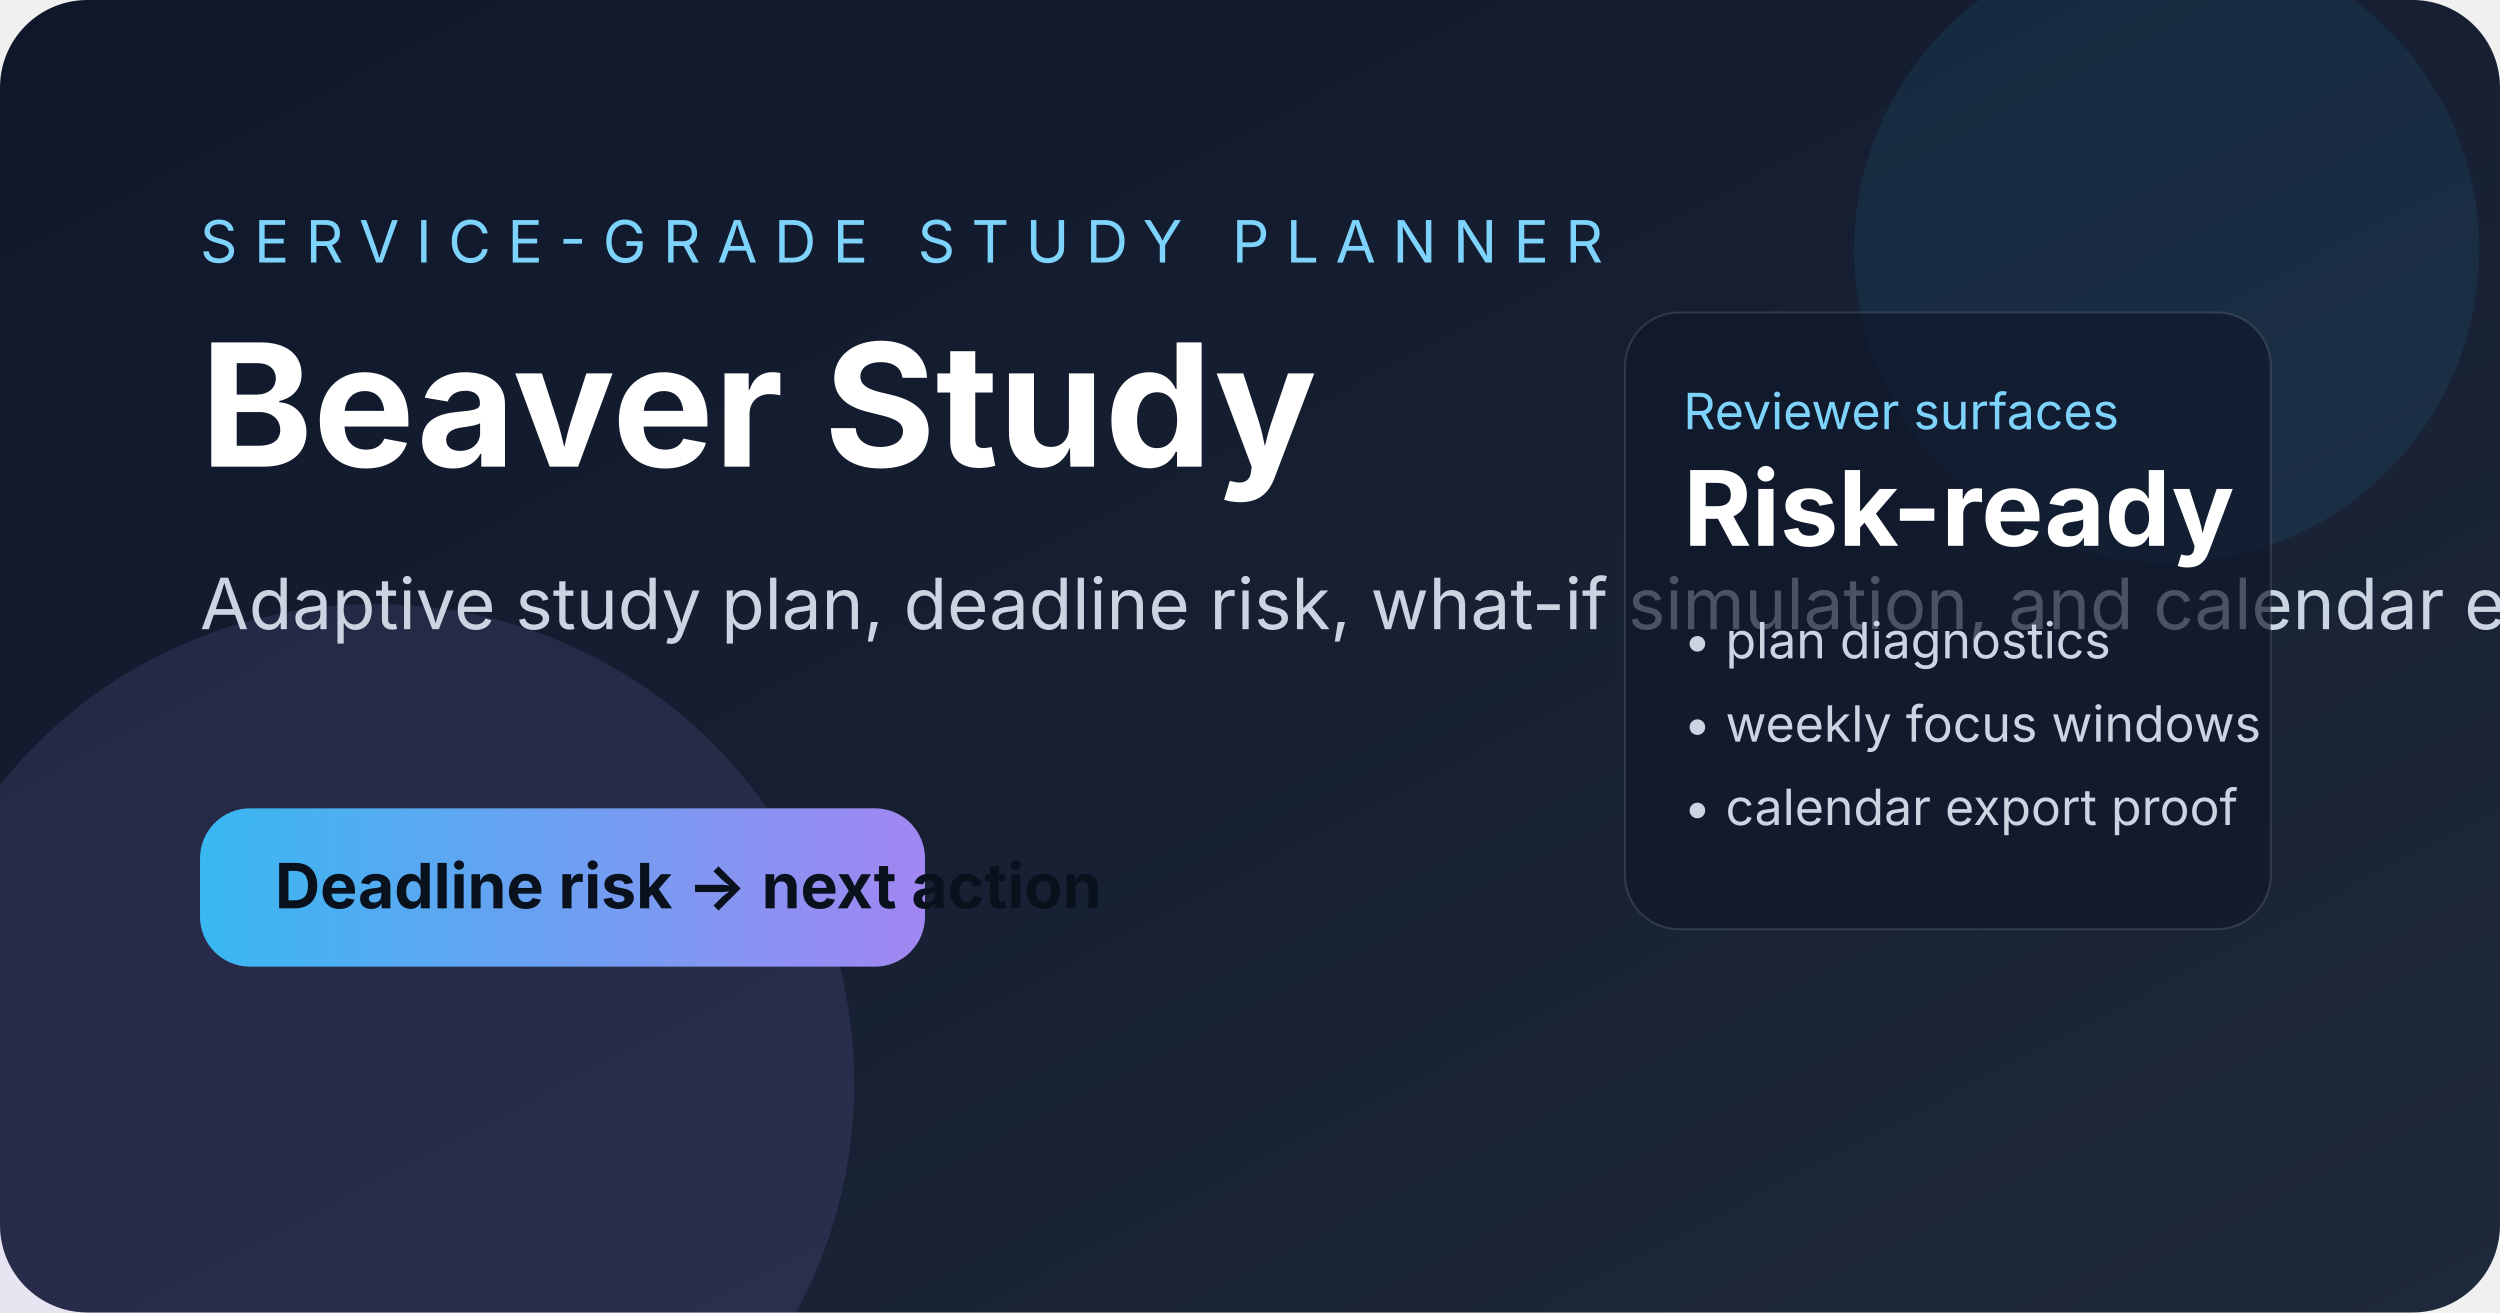
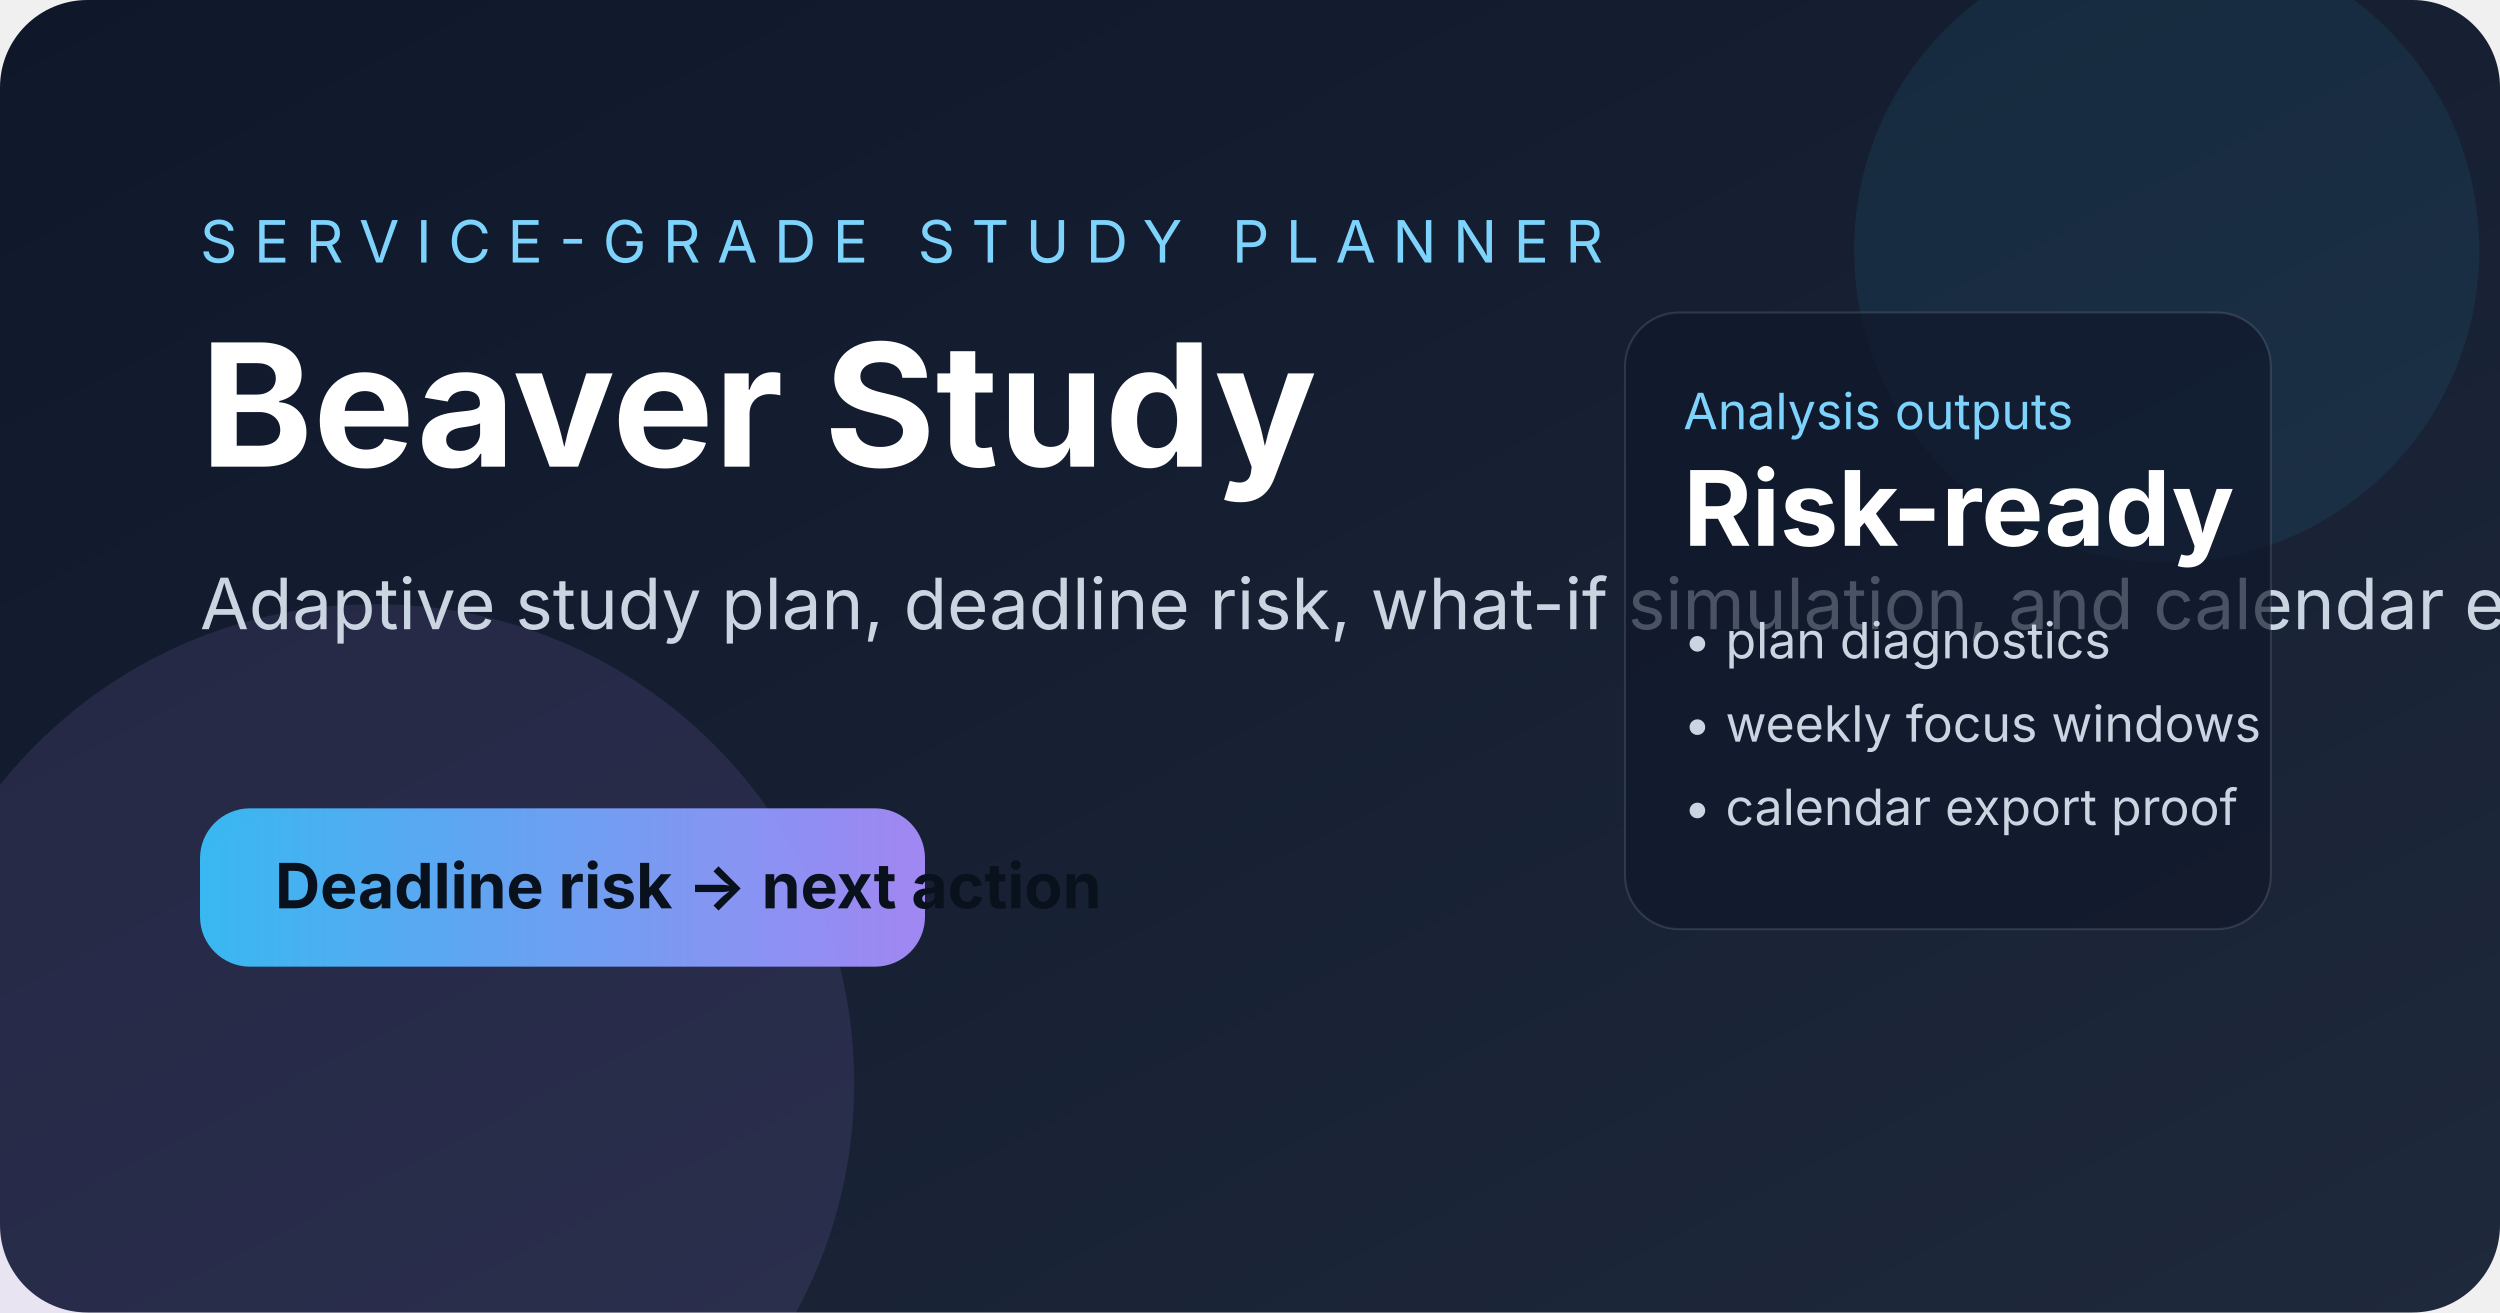
<svg xmlns="http://www.w3.org/2000/svg" width="1200" height="630" viewBox="0 0 1200 630" role="img" aria-labelledby="title desc">
  <defs>
    <linearGradient id="bg" x1="0" y1="0" x2="1" y2="1">
      <stop offset="0%" stop-color="#0f172a" />
      <stop offset="100%" stop-color="#1e293b" />
    </linearGradient>
    <linearGradient id="accent" x1="0" y1="0" x2="1" y2="0">
      <stop offset="0%" stop-color="#38bdf8" />
      <stop offset="100%" stop-color="#a78bfa" />
    </linearGradient>
  </defs>
  <rect width="1200" height="630" rx="42" fill="url(#bg)" />
  <circle cx="1040" cy="120" r="150" fill="#38bdf8" opacity="0.08" />
  <circle cx="180" cy="520" r="230" fill="#a78bfa" opacity="0.12" />
  <text x="96" y="126" fill="#7dd3fc" font-size="28" font-family="Inter, Arial, sans-serif" letter-spacing="8">SERVICE-GRADE STUDY PLANNER</text>
  <text x="96" y="224" fill="#ffffff" font-size="82" font-weight="700" font-family="Inter, Arial, sans-serif">Beaver Study</text>
  <text x="96" y="302" fill="#cbd5e1" font-size="34" font-family="Inter, Arial, sans-serif">Adaptive study plan, deadline risk, what-if simulation, and calendar export.</text>
  <g transform="translate(780 150)">
    <rect width="310" height="296" rx="26" fill="rgba(15,23,42,0.68)" stroke="rgba(255,255,255,0.12)" />
-     <text x="28" y="56" fill="#7dd3fc" font-size="24" font-family="Inter, Arial, sans-serif">Reviewer surfaces</text>
+     <text x="28" y="56" fill="#7dd3fc" font-size="24" font-family="Inter, Arial, sans-serif">Analysis outputs</text>
    <text x="28" y="112" fill="#ffffff" font-size="50" font-weight="700" font-family="Inter, Arial, sans-serif">Risk-ready</text>
    <text x="28" y="166" fill="#cbd5e1" font-size="24" font-family="Inter, Arial, sans-serif">• plan diagnostics</text>
    <text x="28" y="206" fill="#cbd5e1" font-size="24" font-family="Inter, Arial, sans-serif">• weekly focus windows</text>
    <text x="28" y="246" fill="#cbd5e1" font-size="24" font-family="Inter, Arial, sans-serif">• calendar export proof</text>
  </g>
  <rect x="96" y="388" width="348" height="76" rx="24" fill="url(#accent)" opacity="0.96" />
  <text x="132" y="436" fill="#09111d" font-size="30" font-weight="700" font-family="Inter, Arial, sans-serif">Deadline risk → next action</text>
</svg>
